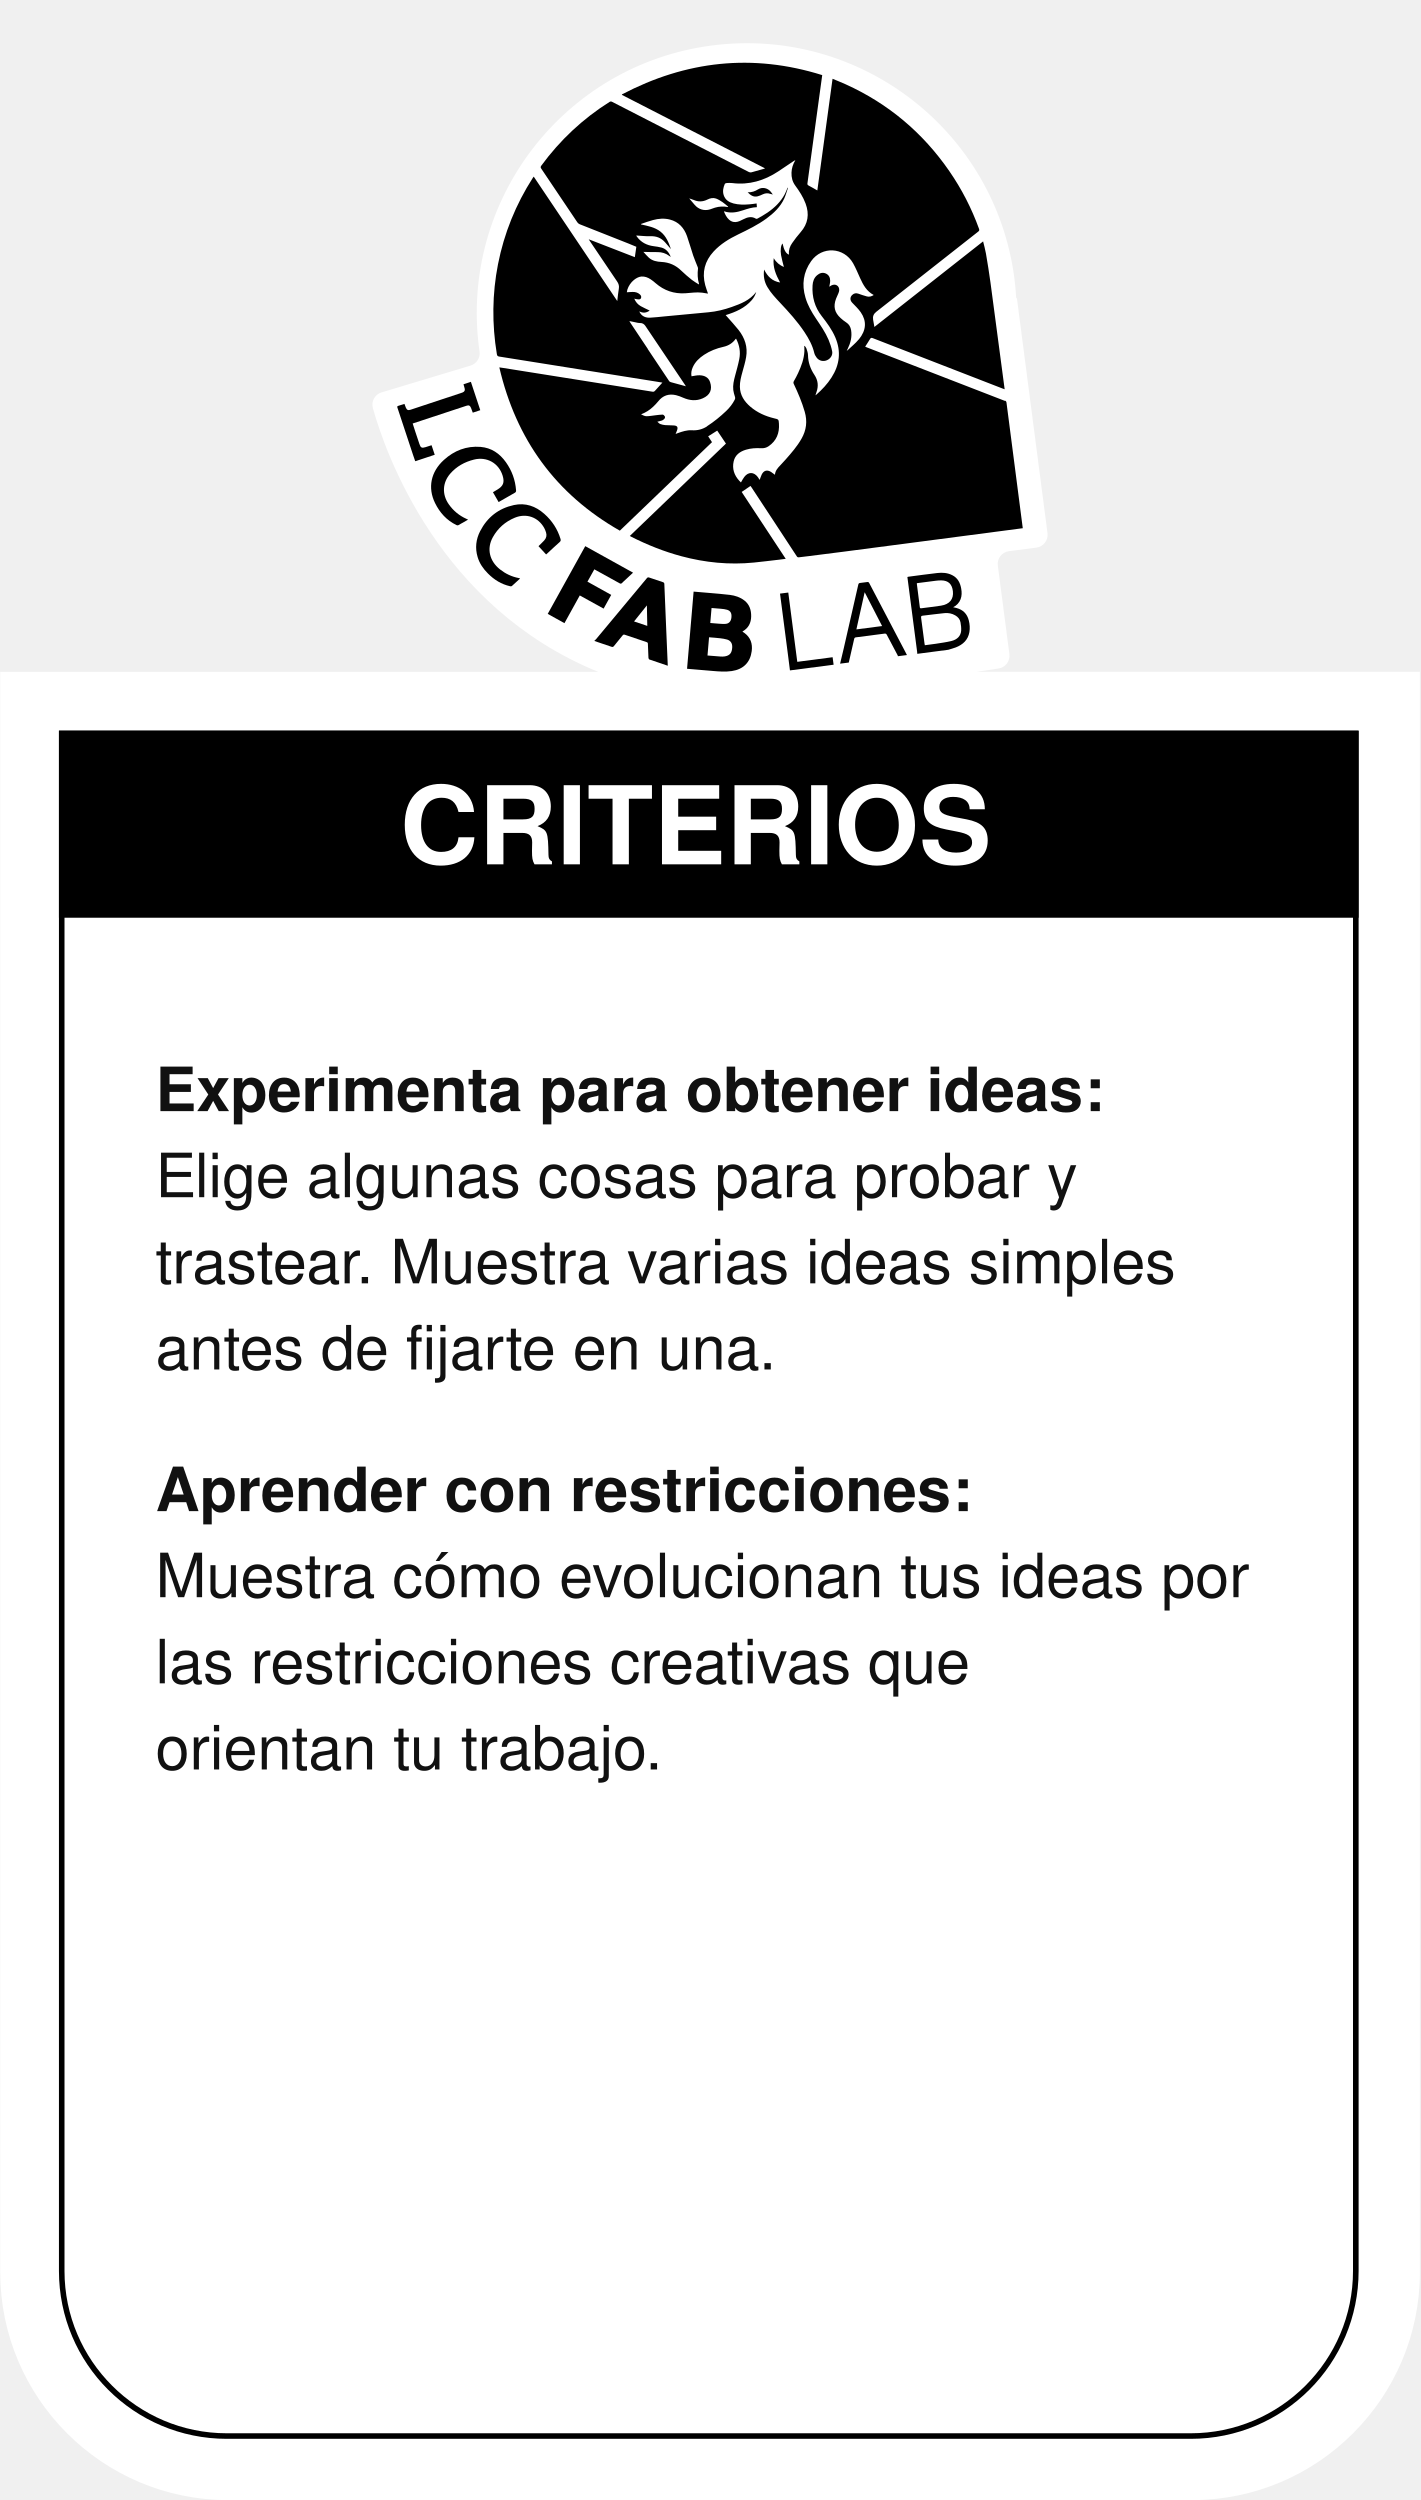
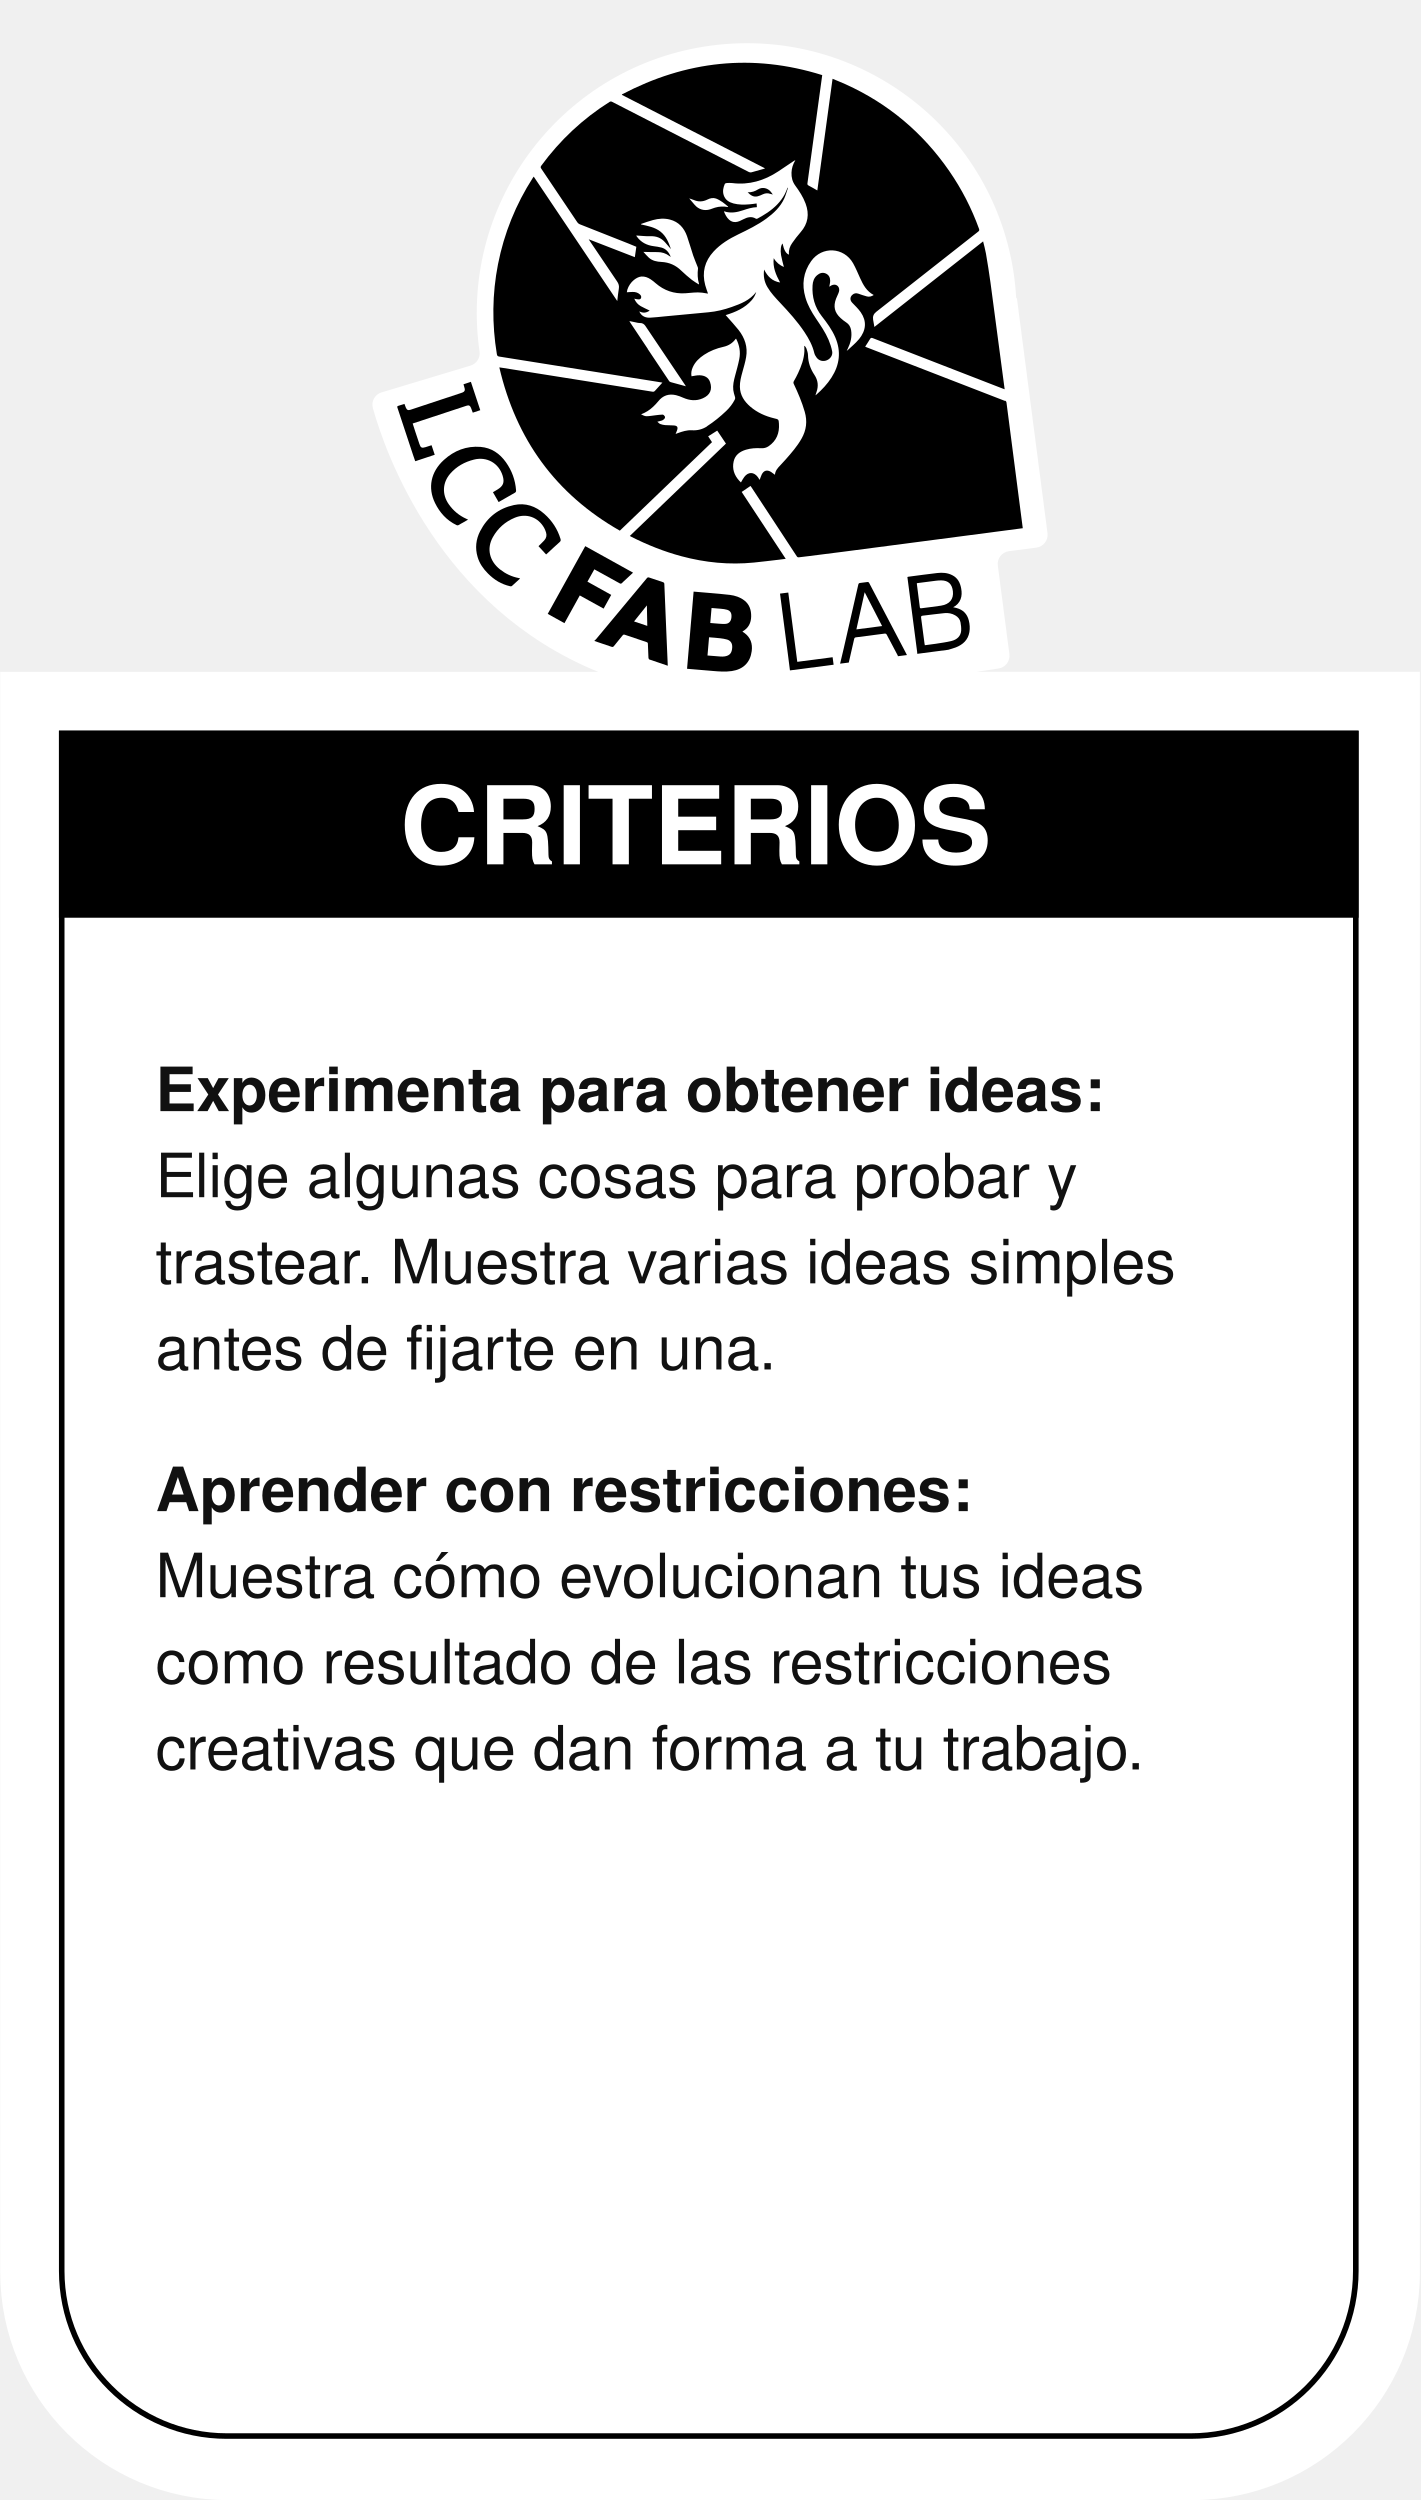
<svg xmlns="http://www.w3.org/2000/svg" id="Layer_5" viewBox="0 0 255.6 450">
  <defs>
    <style>.cls-1{font-family:Helvetica, Helvetica;}.cls-2{font-size:12px;}.cls-3,.cls-4{fill:#fff;}.cls-5{font-family:Helvetica-Bold, Helvetica;}.cls-5,.cls-4{font-weight:700;}.cls-4{font-family:HelveticaNeue-Bold, 'Helvetica Neue';font-size:19.55px;}</style>
  </defs>
  <path class="cls-3" d="M175.75,120.93c1.6-.24,2.96-.45,3.99-.6,1.25-.19,2.11-1.34,1.95-2.59l-2.08-15.93c-.17-1.27.73-2.43,2-2.6l4.94-.64c1.27-.17,2.16-1.33,2-2.6l-5.51-42.31-.12.02c-.07-1.19-.18-2.39-.33-3.59-3.47-26.61-27.85-45.37-54.46-41.9-26.61,3.47-45.37,27.85-41.9,54.46.03.21.06.42.09.63.16,1.13-.54,2.2-1.63,2.53l-16.01,4.82c-1.21.36-1.9,1.63-1.56,2.84,2.24,8.02,11.9,35.79,40.57,47.47H.04v288.06c0,22.62,18.4,41.02,41.02,41.02h173.5c22.62,0,41.02-18.4,41.02-41.02V120.93h-79.81Z" />
  <path d="M165.11,117.68c0-.13-.01-.25-.03-.38-.57-4.35-1.13-8.7-1.7-13.05l-.05-.39c.08-.02.13-.04.18-.05,1.74-.23,3.49-.47,5.23-.67.91-.1,1.82-.04,2.66.39,1,.5,1.44,1.39,1.62,2.44.11.63.12,1.26-.11,1.88-.22.61-.73,1.16-1.34,1.45.21.05.41.09.6.14,1.17.31,1.91,1.05,2.21,2.22.18.7.23,1.41.11,2.12-.25,1.41-1.16,2.25-2.44,2.75-.44.17-.91.29-1.36.43l-5.58.73ZM166.48,116.14c.67-.09,1.32-.16,1.95-.26.93-.15,1.88-.27,2.79-.49,1.1-.26,1.72-.93,1.79-1.87.03-.5-.03-1.01-.12-1.5-.1-.55-.45-.97-.94-1.25-.59-.35-1.25-.47-1.92-.41-1.31.13-2.62.31-3.93.46-.26.03-.34.11-.3.38.21,1.54.41,3.08.61,4.62.01.09.03.19.06.32ZM165.05,104.97c-.01.06-.02.08-.02.1.18,1.41.36,2.83.54,4.24.02.17.11.2.26.18,1.18-.16,2.37-.29,3.54-.47,1.56-.24,2.31-1.17,2.15-2.6-.15-1.29-.82-1.93-2.08-1.95-.32,0-.64.02-.96.06-1.14.14-2.29.29-3.43.44Z" />
  <path d="M151.21,119.49c.22-.91.44-1.82.65-2.73.88-3.84,1.76-7.68,2.63-11.52.05-.21.13-.29.34-.31.42-.04.84-.09,1.25-.16.22-.04.31.04.4.22,2.17,4.15,4.34,8.29,6.52,12.43.09.16.17.33.25.49l-1.63.21s-.01-.1-.03-.14c-.67-1.27-1.33-2.54-2.01-3.8-.04-.07-.18-.15-.27-.14-1.77.22-3.55.45-5.32.69-.08.01-.2.12-.22.2-.34,1.44-.66,2.89-.99,4.33l-1.57.2ZM154.15,113.29l4.63-.6c-1.07-2.07-2.12-4.11-3.14-6.09-.48,2.17-.99,4.42-1.49,6.69Z" />
  <path d="M142.19,120.67c-.12-.92-.23-1.84-.35-2.76-.46-3.57-.93-7.13-1.39-10.7-.01-.11-.03-.23-.05-.36l1.49-.19,1.62,12.47,6.36-.83.18,1.35-7.85,1.02Z" />
  <path d="M133.64,113.69c.13.09.25.16.35.24,1.12.82,1.49,1.94,1.32,3.27-.26,2.04-1.53,3.29-3.59,3.59-1.15.17-2.3.08-3.45-.02-1.51-.13-3.03-.26-4.6-.39.39-4.63.78-9.25,1.18-13.89.97.08,1.91.15,2.85.24,1.22.11,2.45.2,3.67.35.95.12,1.85.41,2.62,1.01.94.73,1.24,1.75,1.22,2.88-.02,1.15-.48,2.06-1.49,2.65-.02.01-.04.04-.08.07ZM127.35,117.99c.78.06,1.53.13,2.27.18.28.02.57.03.85-.02.91-.16,1.28-.63,1.33-1.64.03-.69-.27-1.19-.92-1.39-.4-.12-.82-.18-1.23-.23-.66-.08-1.33-.12-2.02-.18-.09,1.1-.18,2.17-.28,3.28ZM127.85,112.14c.56.05,1.08.1,1.6.13.41.02.82.07,1.22.02.6-.07.94-.52.99-1.2.06-.71-.17-1.14-.78-1.33-.35-.11-.72-.14-1.09-.18-.56-.06-1.12-.09-1.71-.14-.08.91-.15,1.79-.23,2.69Z" />
  <path d="M120.19,119.83c-1.14-.39-2.23-.75-3.32-1.13-.08-.03-.14-.21-.15-.32-.04-.83-.08-1.66-.1-2.49,0-.18-.07-.26-.23-.31-1.31-.44-2.63-.88-3.94-1.33-.19-.06-.28,0-.39.13-.51.64-1.04,1.27-1.55,1.91-.13.16-.23.2-.44.13-.99-.35-1.99-.68-3.1-1.05.14-.14.25-.23.34-.34,3.04-3.65,6.08-7.29,9.11-10.94.13-.16.24-.2.44-.13.82.29,1.64.56,2.47.83.18.06.24.15.25.33.04,1.2.1,2.4.15,3.6.06,1.45.12,2.91.18,4.36.07,1.72.14,3.43.22,5.15.02.52.05,1.03.07,1.6ZM116.51,112.66c-.02-1.24-.05-2.45-.07-3.69-.78.98-1.54,1.92-2.31,2.89.81.27,1.57.53,2.38.8Z" />
  <path d="M105.35,98.31c2.88,1.6,5.72,3.17,8.6,4.77-.72.67-1.41,1.32-2.11,1.96-.05.05-.22.01-.3-.04-1.39-.76-2.77-1.53-4.16-2.3-.13-.07-.26-.14-.4-.22-.41.74-.82,1.47-1.24,2.22,1.42.79,2.84,1.57,4.28,2.38-.45.82-.9,1.63-1.37,2.47-1.44-.8-2.87-1.59-4.29-2.37-.92,1.67-1.84,3.32-2.76,4.99-1.01-.56-2-1.11-3.01-1.67,2.26-4.07,4.5-8.13,6.76-12.2Z" />
  <path d="M93.6,104.15c-.49.45-.97.9-1.47,1.34-.07.06-.22.06-.32.03-1.56-.35-2.86-1.16-3.98-2.29-.85-.85-1.52-1.81-1.86-2.97-.48-1.61-.3-3.18.46-4.66,1.29-2.5,3.32-4.09,6.07-4.69,2.08-.45,3.9.19,5.47,1.58,1.39,1.23,2.38,2.73,2.92,4.51.07.24.05.4-.16.58-.75.66-1.47,1.34-2.2,2.02-.07.06-.15.13-.23.2-.46-.5-.91-.99-1.37-1.49.35-.35.7-.67,1.02-1.02.38-.41.51-.9.34-1.44-.09-.29-.2-.57-.34-.83-1.09-1.94-3.21-2.69-5.29-1.83-1.72.71-3.05,1.89-3.95,3.51-1.14,2.05-.62,4.28,1.29,5.79,1,.79,2.12,1.32,3.37,1.56.06.01.11.02.17.04.02,0,.03.02.06.05Z" />
  <path d="M84.25,93.54c-.61.35-1.19.69-1.78,1.01-.08.04-.22,0-.32-.04-1.76-.86-2.99-2.23-3.84-3.96-1.35-2.75-.77-5.62,1.59-7.76,1.86-1.69,4.06-2.55,6.59-2.35,1.97.16,3.46,1.19,4.58,2.77,1.07,1.51,1.68,3.18,1.82,5.03.02.22-.03.36-.24.47-.96.54-1.91,1.09-2.9,1.66-.34-.59-.67-1.17-1.02-1.77.28-.16.54-.31.79-.47,1.07-.64,1.32-1.29.96-2.49-.69-2.28-2.86-3.5-5.18-2.91-1.67.42-3.12,1.22-4.26,2.53-1.41,1.62-1.5,3.75-.26,5.51.82,1.17,1.89,2.05,3.19,2.63.08.04.16.07.27.13Z" />
  <path d="M86.43,73.84c-.47.16-.89.3-1.33.44-.11-.3-.2-.58-.32-.86-.18-.43-.39-.53-.83-.38-2.66.88-5.32,1.76-7.97,2.63-.55.18-1.11.37-1.7.56.16.5.32.98.47,1.46.24.74.49,1.48.74,2.22.22.68.43.79,1.1.58.35-.11.7-.23,1.09-.35.19.58.38,1.14.57,1.72-1.18.39-2.32.77-3.51,1.16-.13-.37-.26-.73-.38-1.1-.94-2.84-1.88-5.68-2.82-8.53-.06-.18-.06-.28.16-.34.37-.1.72-.23,1.1-.35.09.24.16.46.25.67.19.44.41.53.86.38,1.88-.62,3.76-1.24,5.64-1.87,1.14-.38,2.28-.75,3.42-1.13.1-.03.2-.07.3-.11.34-.14.46-.36.37-.72-.06-.24-.14-.48-.21-.75.44-.15.86-.29,1.33-.44.56,1.69,1.12,3.37,1.68,5.08Z" />
  <path d="M180.88,72.16c-8.28-3.21-16.56-6.42-24.85-9.63-.09-.04-.19-.08-.3-.13.3-.48.6-.91.87-1.37.13-.23.26-.26.51-.16,7.78,3.03,15.56,6.04,23.34,9.06.12.04.23.08.39.14l-.05-.35c-.16-1.18-.31-2.36-.47-3.55-.68-5.12-1.35-10.23-2.04-15.35-.23-1.73-.52-3.46-.81-5.18-.12-.72-.33-1.42-.51-2.19-6.55,5.15-13.05,10.26-19.57,15.4-.09-.47-.16-.89-.23-1.3q-.15-.86.55-1.41s.09-.07.14-.11c6.08-4.78,12.15-9.57,18.23-14.34.18-.14.23-.26.15-.49-1.34-3.7-3.12-7.17-5.36-10.41-4.78-6.92-10.99-12.15-18.66-15.62-.76-.34-1.54-.65-2.35-.99-.92,6.72-1.83,13.39-2.74,20.1-.55-.31-1.05-.61-1.57-.88-.19-.1-.24-.21-.21-.41.7-5.1,1.4-10.21,2.09-15.31.19-1.37.37-2.74.57-4.16-12.53-3.93-24.52-2.58-36.05,3.47,0,.03,0,.06,0,.09,8.57,4.4,17.14,8.8,25.71,13.2,0,.02-.01.05-.02.07-.8.23-1.59.46-2.39.67-.14.04-.33.01-.46-.06-8.21-4.2-16.41-8.41-24.61-12.63-.18-.09-.3-.08-.47.02-4.82,3.04-8.9,6.87-12.27,11.46-.15.21-.16.34-.01.55,2.17,3.22,4.33,6.45,6.5,9.67.09.14.26.27.41.33,2.92,1.16,5.84,2.32,8.77,3.47.48.19.95.39,1.43.59-.09.63-.18,1.24-.27,1.87-2.77-1.07-5.5-2.13-8.3-3.22.08.14.12.2.17.27,1.64,2.44,3.27,4.88,4.93,7.31.29.42.41.82.32,1.32-.13.7-.18,1.42-.28,2.22-5.04-7.51-10.03-14.94-15.04-22.4-.06.08-.12.15-.16.22-3.07,4.79-5.17,9.97-6.27,15.55-1.05,5.37-1.1,10.76-.21,16.16.05.28.11.41.42.46,9.39,1.49,18.78,2.99,28.17,4.49.39.06.77.13,1.21.2-.46.51-.9.98-1.31,1.45-.14.17-.28.22-.5.18-8.95-1.43-17.9-2.85-26.85-4.27-.21-.03-.41-.06-.69-.1,3.02,12.96,10.13,22.8,21.69,29.39,5.54-5.32,11.06-10.62,16.59-15.93-.24-.36-.46-.69-.69-1.05.55-.35,1.08-.68,1.63-1.03.53.79,1.05,1.57,1.57,2.34-5.78,5.56-11.53,11.08-17.3,16.62.11.06.18.11.26.15,2.89,1.46,5.89,2.66,9.02,3.5,4.28,1.15,8.63,1.58,13.05,1.14,1.5-.15,2.99-.34,4.48-.51.4-.05.81-.1,1.25-.16-2.66-4.04-5.29-8.03-7.93-12.04.55-.37,1.07-.72,1.59-1.08.07.09.12.15.16.22,1.42,2.16,2.84,4.32,4.26,6.48,1.3,1.98,2.61,3.96,3.9,5.95.11.18.23.22.43.19.55-.08,1.11-.13,1.66-.2,2.15-.27,4.31-.54,6.46-.82,4.43-.58,8.86-1.16,13.29-1.74,4.93-.65,9.87-1.29,14.8-1.94,1.24-.16,2.48-.32,3.72-.49l.33-.04-.04-.3c-.97-7.43-1.93-14.87-2.89-22.3-.03-.2-.1-.3-.29-.37ZM124.8,35.96c.87.41,1.71.38,2.56-.05.49-.25,1.02-.35,1.53-.17.41.15.8.4,1.16.64.36.24.68.54,1.02.82-.01.02-.03.05-.04.07-.79-.15-1.57-.12-2.34.11-.29.09-.57.21-.86.3-1.05.33-2.1.02-2.8-.82-.32-.38-.65-.76-.97-1.14.22.07.49.13.73.25ZM114.65,42.4c.82.04,1.64.15,2.45.12,1.06-.04,1.91.31,2.6,1.08.36.41.7.83,1.07,1.24-.41-1.19-.86-2.35-1.9-3.16-1.02-.79-2.26-1.01-3.48-1.28v-.09c.71-.24,1.42-.51,2.15-.7,1-.27,2.02-.35,3.04-.09,1.59.41,2.55,1.5,3.08,2.98.41,1.16.73,2.35,1.12,3.51.23.68.53,1.34.79,2.02.04.1.08.21.07.3-.11.93-.09,1.85.18,2.76,0,.01,0,.03-.03.11-.43-.28-.87-.52-1.25-.82-.65-.53-1.3-1.06-1.9-1.65-1-.99-2.18-1.51-3.58-1.58-.82-.04-1.62-.19-2.26-.76-.36-.32-.66-.7-.99-1.05.91.02,1.75.05,2.58.04.77,0,1.46.22,2.07.68.07.05.14.1.28.19-.34-.86-.85-1.46-1.69-1.69-.46-.12-.94-.19-1.41-.25-1.23-.16-2.25-.69-2.99-1.7-.04-.05-.08-.11-.13-.19.05-.01.09-.03.12-.03ZM116.6,62.8c-1.06-1.59-2.12-3.18-3.18-4.77-.04-.06-.07-.12-.13-.24,0,0,0,0,0,0,0,0,0,0,0,0,.19.04.37.08.53.11.18.04.36.07.53.11.04,0,.09.02.13.03.24.05.49.12.73.11.13,0,.24,0,.34.04.31.08.51.3.71.61,2.32,3.47,4.66,6.93,6.99,10.4.03.05.06.1.1.16.03.04.05.09.09.14,0,0,.01.02.02.03-.22-.06-.37-.1-.51-.14-.51-.14-1.03-.28-1.54-.42-.22-.06-.44-.12-.66-.18-.06-.02-.12-.05-.18-.08,0,0,0,0,0,0-.06-.04-.11-.08-.14-.14-1.28-1.91-2.56-3.83-3.84-5.75ZM127.28,76.74c-.83.54-1.74.77-2.73.71-.89-.06-1.72.22-2.54.51-.12.04-.24.09-.4.15.09-.23.18-.42.25-.62.22-.6.06-.87-.59-.91-.52-.04-1.03-.02-1.55-.06-.3-.03-.6-.09-.88-.2-.18-.07-.32-.25-.52-.41.33-.08.57-.13.81-.21.13-.04.24-.12.35-.21.17-.14.29-.33.19-.54-.07-.14-.26-.32-.4-.32-.4,0-.81.07-1.21.11-.57.06-1.14.18-1.7.18-.33,0-.65-.19-.97-.34.83-.32,1.55-.77,2.17-1.36.32-.31.64-.63.92-.98.83-1.06,1.91-1.41,3.2-1.11.44.1.87.28,1.29.46,1.16.51,2.34.63,3.52.11,1.34-.58,1.77-1.6,1.32-2.93-.29-.86-1.02-1.19-1.86-1.22-.49-.02-.98.11-1.48.18-.11-.58,0-1.11.23-1.63.43-.97,1.18-1.67,2.04-2.24,1.06-.7,2.24-1.16,3.47-1.43.92-.2,1.64-.66,2.19-1.4.02-.02.04-.04.09-.08.62,1.18.83,2.41.58,3.68-.2,1.02-.49,2.03-.76,3.03-.22.83-.42,1.67-.32,2.54.05.4.17.8.29,1.18.07.21.07.37-.03.57-.39.76-.91,1.43-1.53,2.02-1.07,1.02-2.21,1.95-3.45,2.75ZM154.56,61.11c-.58.71-1.32,1.29-1.99,1.93-.03.02-.06.04-.16.09.08-.16.13-.26.18-.35.52-1.06.8-2.16.61-3.34-.1-.59-.36-1.08-.89-1.41-.35-.22-.68-.49-.99-.77-1.11-1.01-1.36-2.09-.83-3.5.12-.32.29-.62.41-.94.07-.19.16-.39.16-.59.03-.8-.69-1.23-1.42-.85-.13.07-.26.16-.37.23.06-.36.16-.72.16-1.08,0-.59-.25-1.07-.81-1.31-.58-.24-1.09-.06-1.54.32-.57.48-.78,1.15-.82,1.85-.12,2.03.38,3.89,1.65,5.51.94,1.2,1.84,2.42,2.45,3.84,1.07,2.52.78,4.92-.68,7.2-.75,1.18-1.7,2.19-2.75,3.11-.03.02-.06.04-.15.11.07-.23.12-.4.18-.57.4-1.1.29-2.13-.37-3.12-.71-1.06-1.12-2.22-1.15-3.51,0-.41-.15-.82-.28-1.22-.06-.18-.21-.33-.32-.49-.02.01-.04.02-.07.04,0,.31.04.62.02.92-.06,1.4-.55,2.69-1.13,3.94-.23.5-.49.98-.76,1.45-.1.18-.11.32-.02.51.77,1.62,1.47,3.27,1.97,5,.5,1.72.3,3.32-.58,4.86-.77,1.36-1.79,2.53-2.82,3.7-.32.37-.65.73-.99,1.08-.48.49-.92.99-.97,1.71-.25-.18-.47-.36-.7-.51-.7-.44-1.31-.28-1.68.46-.15.3-.24.63-.37.97-.11-.17-.22-.36-.34-.52-.71-.94-1.71-.95-2.42-.02-.22.28-.38.61-.61,1-.1-.1-.21-.2-.31-.31-.91-1-1.3-2.16-1-3.48.26-1.16,1.12-1.77,2.2-2.1.89-.27,1.81-.32,2.73-.27.5.03.95-.08,1.36-.36,1.43-.98,1.97-2.37,1.86-4.05-.05-.79-.07-.79-.85-.97-1.59-.38-3.05-1.03-4.3-2.1-1.09-.94-1.85-2.07-1.88-3.57-.02-.91.21-1.78.45-2.65.24-.89.52-1.78.67-2.69.32-1.83-.23-3.46-1.36-4.9-.66-.83-1.39-1.61-2.09-2.41-.07-.08-.14-.16-.23-.26,1.79-.55,3.45-1.26,4.7-2.7.36-.42.63-.89.8-1.47-1.14,1.51-2.78,2.13-4.42,2.71-1.36.48-2.75.82-4.19.95-2.66.25-5.33.5-7.99.75-.83.08-1.65.18-2.48.22-.79.04-1.47-.21-1.88-.94-.02-.04-.04-.08-.08-.19.7.36,1.3.26,1.86-.15-.54-.26-1.08-.5-1.6-.79-.53-.3-.92-.74-1.17-1.35.24.05.43.11.63.12.22.02.48.04.58-.22.1-.25,0-.49-.2-.66-.36-.34-.81-.46-1.3-.45-.35,0-.7.04-1.05.06h0c.03-.32.13-.65.29-.97.08-.16.17-.31.27-.46.2-.3.45-.57.72-.79.41-.33.86-.56,1.3-.61.64-.06,1.19.16,1.71.5.32.21.62.45.9.7,1.53,1.33,3.3,1.93,5.32,1.81,1.01-.06,2.02-.24,3.04-.11.36.05.71.12,1.06.17-.16-.49-.36-1-.5-1.52-.62-2.3-.09-4.33,1.52-6.07,1.24-1.34,2.77-2.27,4.4-3.06,1.76-.85,3.51-1.7,5.1-2.86,1.32-.97,2.5-2.08,3.2-3.6.28-.61.45-1.28.68-1.92-.03,0-.06-.02-.08-.03-.16.38-.3.78-.49,1.14-.73,1.39-1.83,2.45-3.11,3.33-.57.39-1.18.73-1.78,1.07-.09.05-.24.08-.32.03-.79-.48-1.54-.26-2.28.12-.44.22-.86.46-1.37.49-.46.03-.85-.13-1.18-.43-.44-.4-.7-.92-.92-1.47.05-.01.07-.02.08-.02,1.15.38,2.26.17,3.36-.2.81-.27,1.61-.53,2.49-.56-.02-.21-.03-.4-.05-.67-.45.06-.87.13-1.29.16-.97.08-1.93.09-2.88-.16-.81-.22-1.47-.64-1.75-1.48-.23-.7-.09-1.37.19-2.02.04-.09.2-.16.31-.17.34-.02.69-.04,1.02,0,3.04.39,5.78-.44,8.3-2.1.93-.61,1.85-1.24,2.77-1.86.08-.05.16-.09.31-.17-.44.74-.67,1.46-.7,2.25-.03.86.16,1.63.68,2.34.74,1.01,1.42,2.05,1.86,3.24.7,1.9.45,3.61-.91,5.16-.54.61-1.04,1.27-1.51,1.94-.41.58-.65,1.25-.58,1.98,0,.04,0,.07-.01.11-.56-.24-.88-.83-1.14-2.01-.29.28-.43,1.16-.27,2.09.13.72.33,1.42.51,2.14-.75-.32-1.37-.81-1.83-1.59-.2,1.64.4,3,1.15,4.38-1.41-.23-2.26-1.08-2.88-2.33-.16,1.18.03,2.2.59,3.15.62,1.06,1.47,1.95,2.3,2.84,1.57,1.67,3.12,3.37,4.39,5.29.77,1.16,1.43,2.37,1.75,3.74.07.3.25.6.44.85.44.57,1.17.73,1.82.46.65-.27,1.09-.92.96-1.61-.14-.71-.37-1.42-.65-2.08-.58-1.36-1.42-2.57-2.25-3.8-.8-1.19-1.51-2.42-1.91-3.8-.69-2.35-.39-4.56,1.03-6.56,1.95-2.74,5.89-2.53,7.55.39.48.86.85,1.77,1.26,2.67.55,1.22,1.17,2.37,2.45,3.04-.41.28-.81.36-1.22.26-.53-.14-1.04-.32-1.55-.5-.42-.15-.79-.07-1.11.24-.42.4-.4.96,0,1.38.53.56,1.1,1.09,1.54,1.72,1.11,1.6,1,3.26-.33,4.88Z" />
  <path d="M139.13,35.01c-.2-.05-.37-.07-.53-.13-.46-.17-.89-.09-1.33.11-.29.14-.59.27-.9.35-.74.18-1.27-.19-1.79-.73.73.04,1.32-.18,1.88-.53.75-.46,1.74-.25,2.29.45.12.15.23.3.37.49Z" />
  <path class="cls-3" d="M40.83,438.5c-16.39,0-29.72-13.33-29.72-29.72V132.02h232.93v276.76c0,16.39-13.33,29.72-29.72,29.72H40.83Z" />
  <path d="M243.54,132.52v276.26c0,16.11-13.11,29.21-29.22,29.21H40.83c-16.11,0-29.22-13.11-29.22-29.21V132.52h231.93M244.54,131.52H10.61v277.26c0,16.69,13.53,30.21,30.22,30.21h173.5c16.69,0,30.22-13.53,30.22-30.21V131.52h0Z" />
  <rect x="10.61" y="131.52" width="233.93" height="33.67" />
  <text class="cls-4" transform="translate(72 155.58)">
    <tspan x="0" y="0">CRITERIOS</tspan>
  </text>
  <text font-family="Helvetica, Arial, sans-serif" font-size="11" fill="#111" transform="translate(28 200)">
    <tspan x="0" y="0.0" font-weight="700">Experimenta para obtener ideas:</tspan>
    <tspan x="0" y="15.5">Elige algunas cosas para probar y</tspan>
    <tspan x="0" y="31.0">trastear. Muestra varias ideas simples</tspan>
    <tspan x="0" y="46.5">antes de fijarte en una.</tspan>
    <tspan x="0" y="72.0" font-weight="700">Aprender con restricciones:</tspan>
-     <tspan x="0" y="87.5">Muestra cómo evolucionan tus ideas por</tspan>
-     <tspan x="0" y="103.0">las restricciones creativas que</tspan>
-     <tspan x="0" y="118.5">orientan tu trabajo.</tspan>
+     <tspan x="0" y="87.5">Muestra cómo evolucionan tus ideas</tspan>
+     <tspan x="0" y="103.0">como resultado de las restricciones</tspan>
+     <tspan x="0" y="118.5">creativas que dan forma a tu trabajo.</tspan>
  </text>
</svg>
